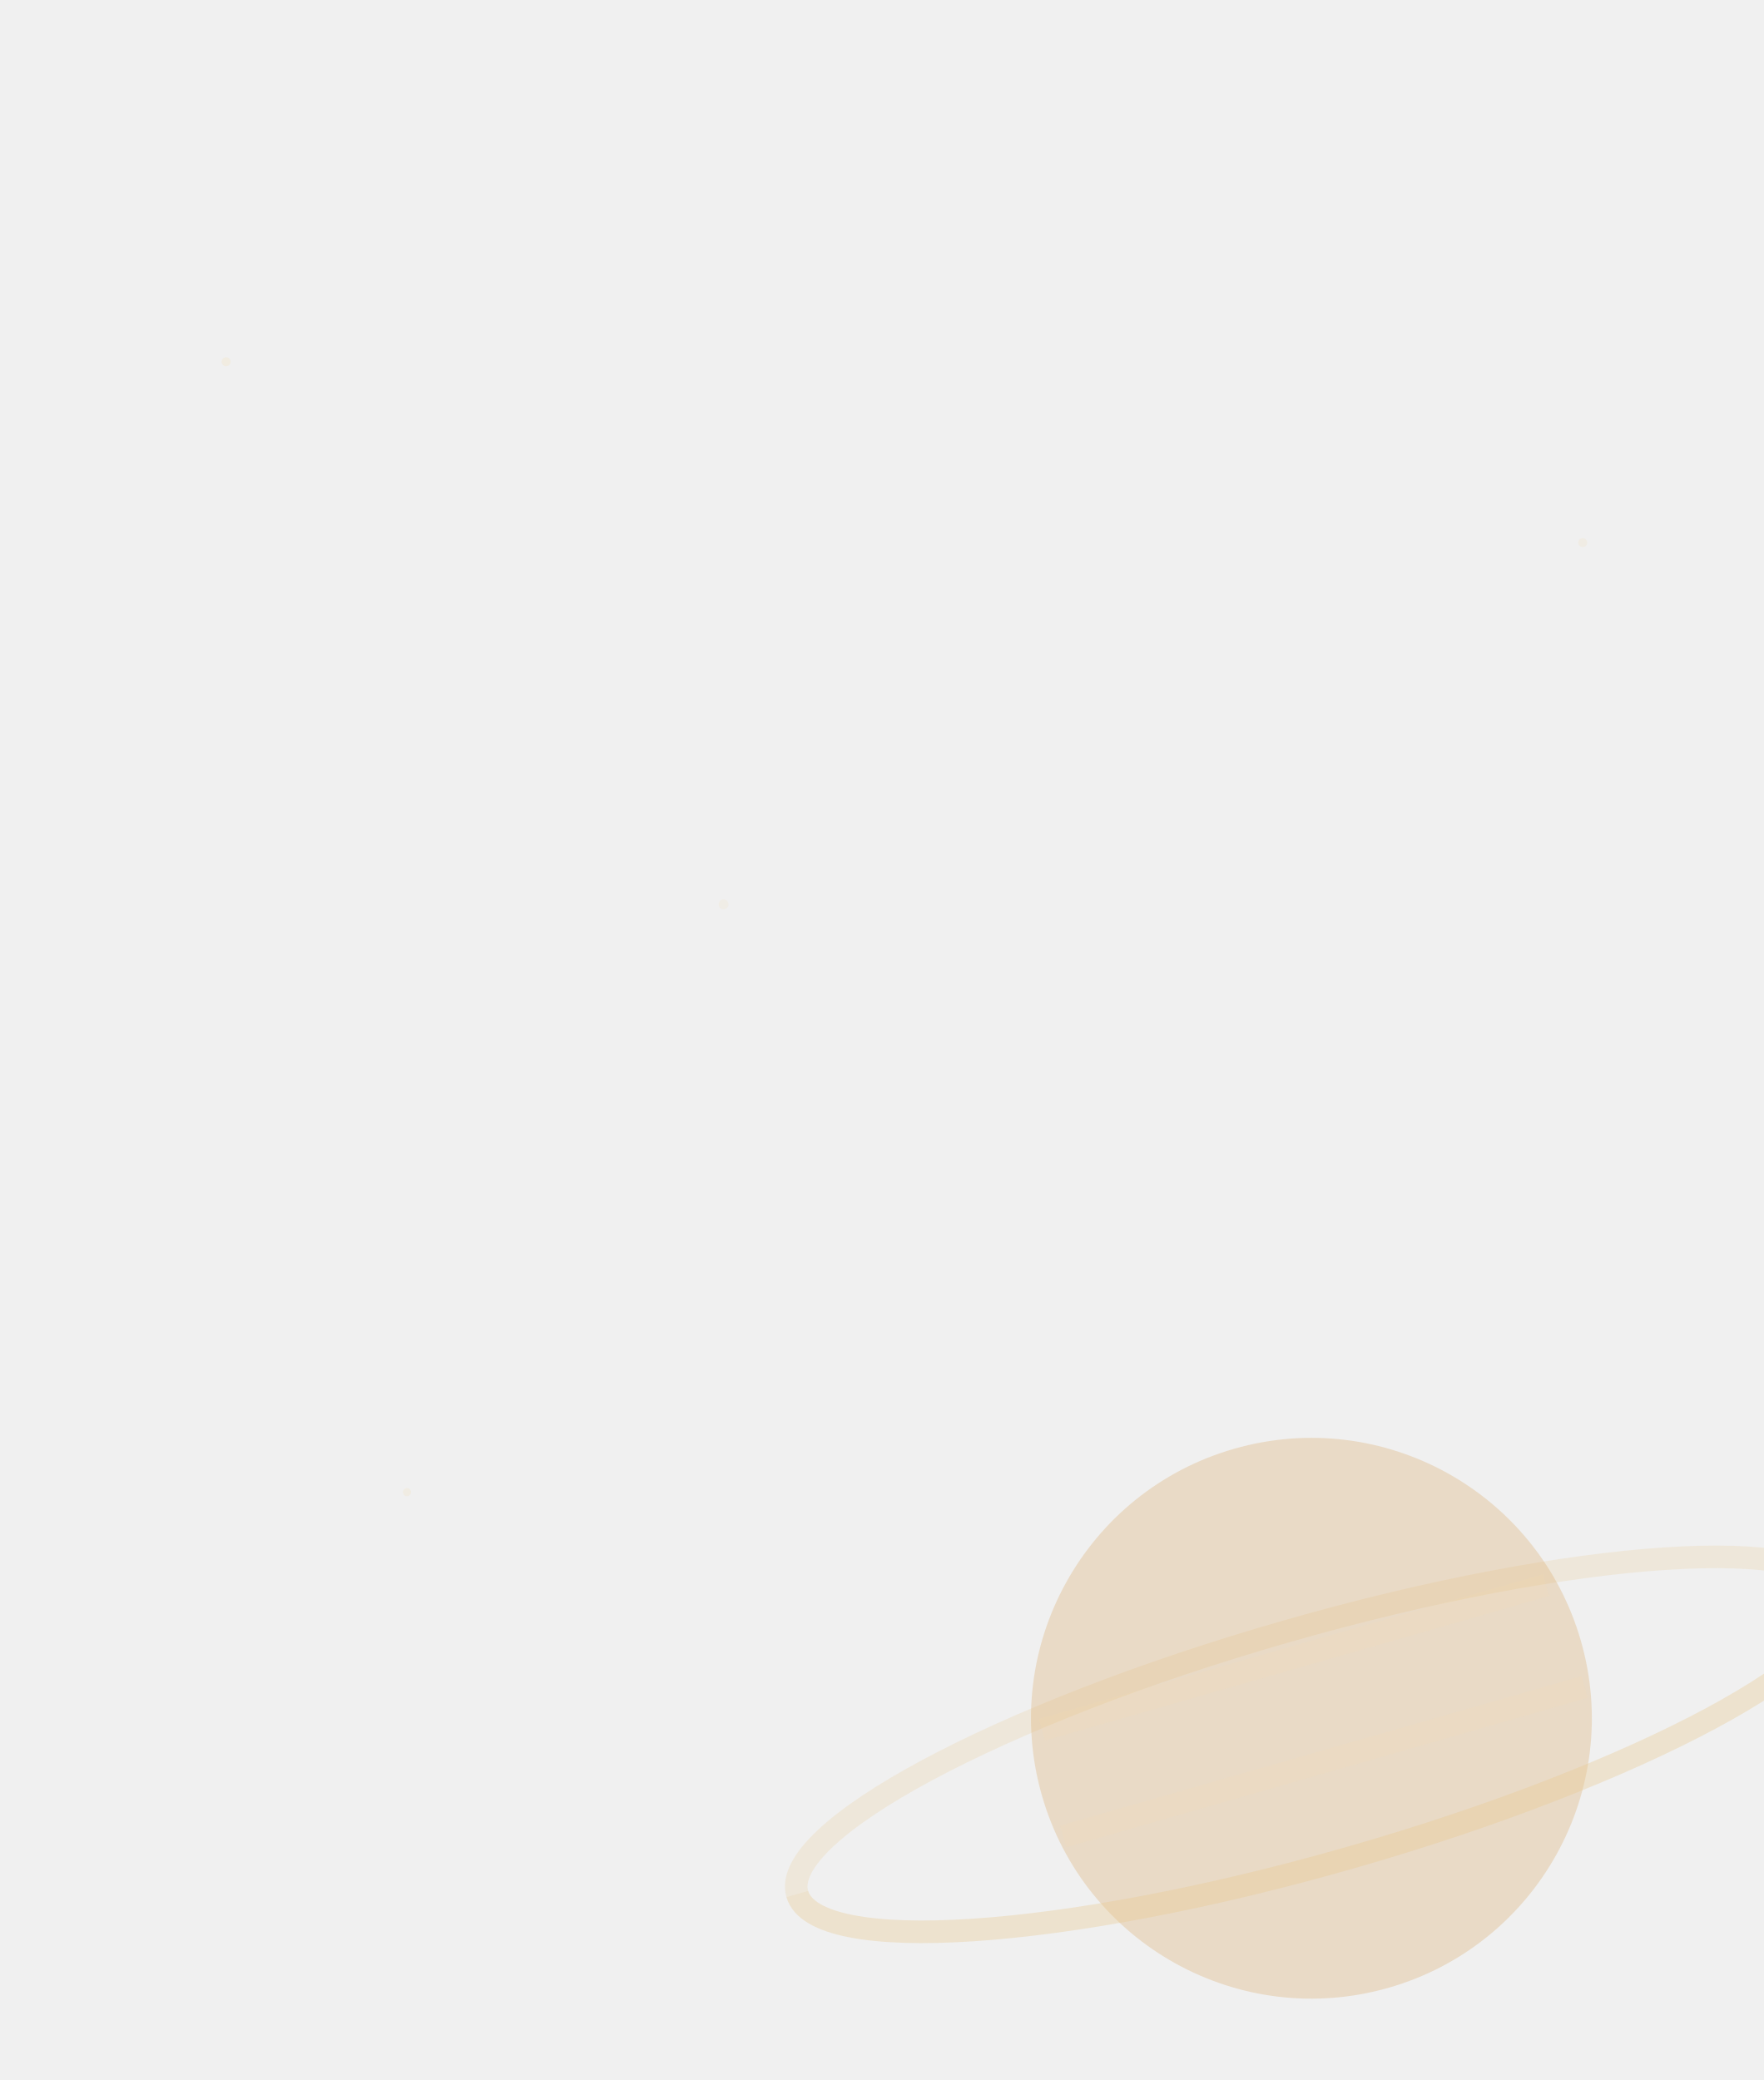
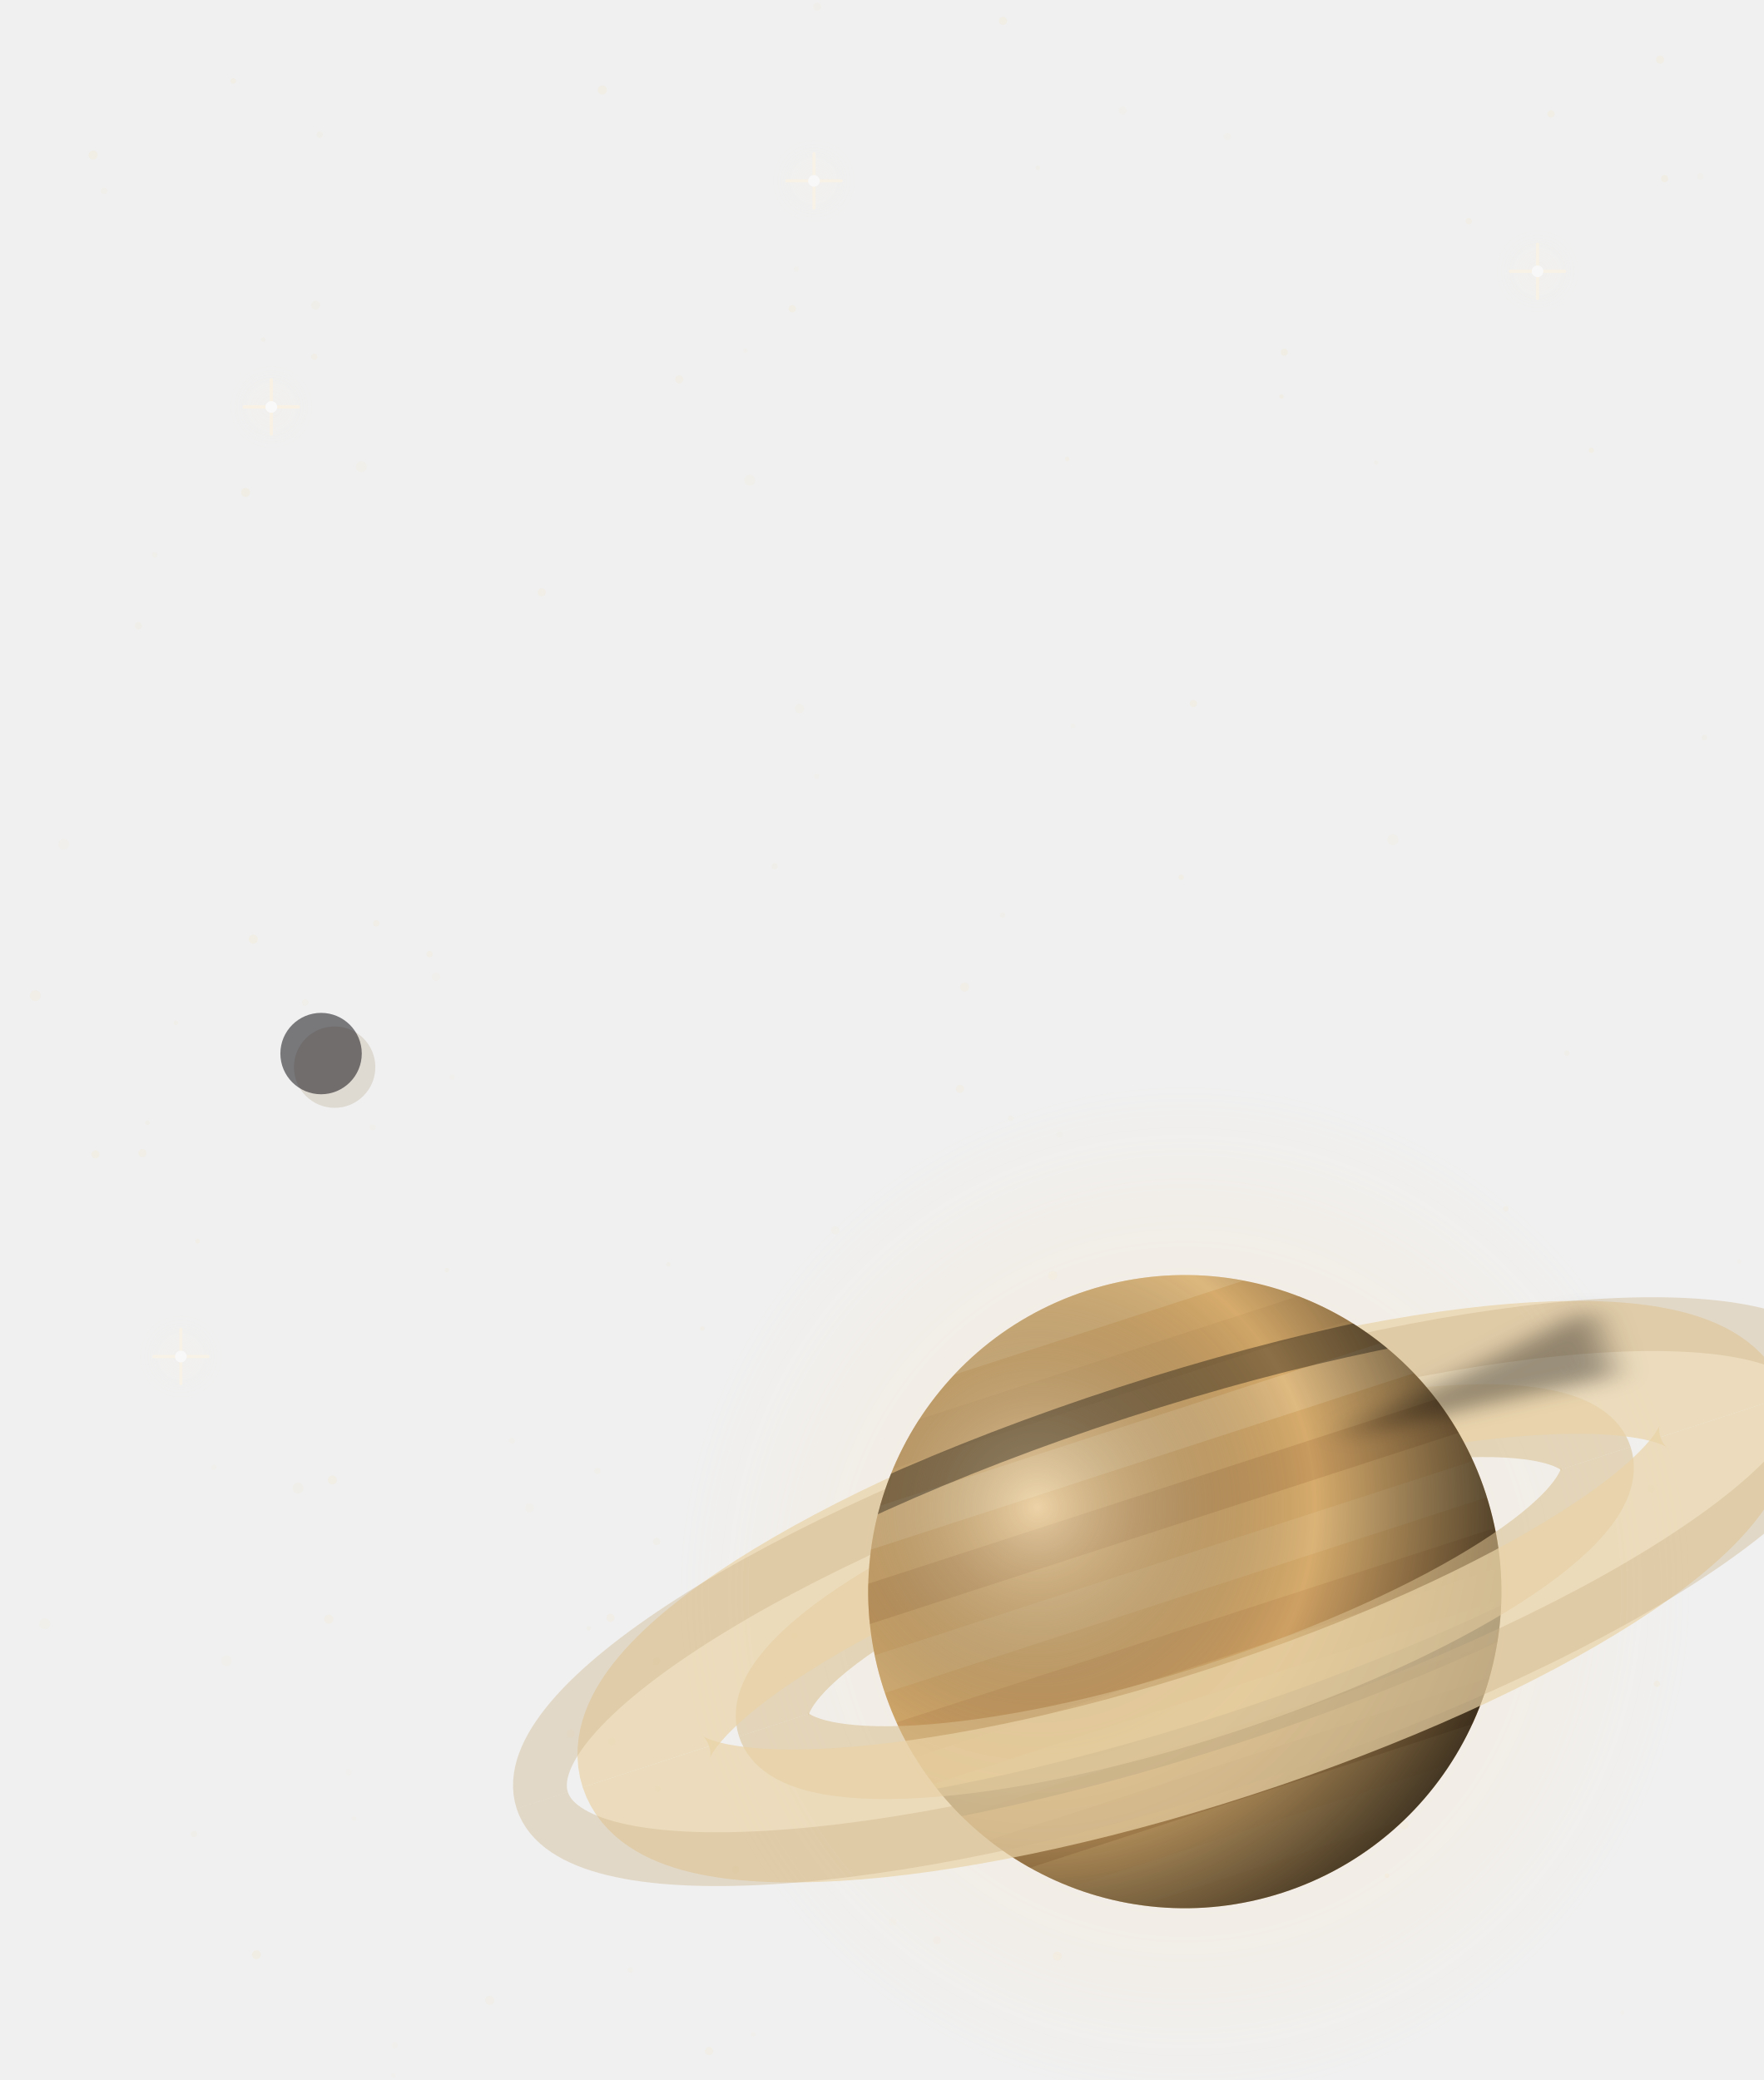
<svg xmlns="http://www.w3.org/2000/svg" viewBox="0 0 390 460">
-   <g fill="#f1e6cf">
-     <circle cx="50" cy="80" r="1" opacity=".45" />
-     <circle cx="160" cy="200" r="1.1" opacity=".3" />
-     <circle cx="90" cy="330" r=".9" opacity=".4" />
-     <circle cx="350" cy="120" r="1" opacity=".35" />
+   <defs>
+     <filter id="suave" x="-100%" y="-100%" width="300%" height="300%">
+       <feGaussianBlur stdDeviation="3" />
+     </filter>
+     <radialGradient id="luz" cx=".32" cy=".3" r=".8">
+       <stop offset="0" stop-color="#fff2d6" stop-opacity=".55" />
+       <stop offset=".55" stop-color="#000" stop-opacity="0" />
+       <stop offset="1" stop-color="#000" stop-opacity=".75" />
+     </radialGradient>
+     <clipPath id="planeta">
+       <circle cx="262" cy="352" r="70" />
+     </clipPath>
+     <radialGradient id="aura" cx=".5" cy=".5" r=".5">
+       <stop offset=".6" stop-color="#ffd9a0" stop-opacity=".14" />
+       <stop offset="1" stop-color="#ffd9a0" stop-opacity="0" />
+     </radialGradient>
+   </defs>
+   <g>
+     <circle cx="180.6" cy="171.7" r="0.6" fill="#f1ecdf" opacity="0.28" />
+     <circle cx="263.9" cy="155.6" r="0.8" fill="#f1ecdf" opacity="0.60" />
+     <circle cx="31.5" cy="255.0" r="0.9" fill="#f1ecdf" opacity="0.52" />
+     <circle cx="284.0" cy="77.9" r="0.8" fill="#f1ecdf" opacity="0.63" />
+     <circle cx="164.8" cy="77.5" r="0.5" fill="#f1ecdf" opacity="0.25" />
+     <circle cx="197.4" cy="425.0" r="0.9" fill="#f1ecdf" opacity="0.23" />
+     <circle cx="268.5" cy="363.2" r="0.5" fill="#f1ecdf" opacity="0.61" />
+     <circle cx="79.9" cy="103.2" r="1.2" fill="#f1ecdf" opacity="0.39" />
+     <circle cx="34.2" cy="122.7" r="0.6" fill="#f1ecdf" opacity="0.38" />
+     <circle cx="133.2" cy="19.9" r="1" fill="#f1ecdf" opacity="0.60" />
+     <circle cx="343.0" cy="25.2" r="0.8" fill="#f1ecdf" opacity="0.58" />
+     <circle cx="54.3" cy="108.9" r="1" fill="#f1ecdf" opacity="0.61" />
+     <circle cx="43.7" cy="274.5" r="0.5" fill="#f1ecdf" opacity="0.54" />
+     <circle cx="77.1" cy="392.0" r="0.7" fill="#f1ecdf" opacity="0.20" />
+     <circle cx="32.6" cy="248.3" r="0.5" fill="#f1ecdf" opacity="0.43" />
+     <circle cx="223.5" cy="247.3" r="0.6" fill="#f1ecdf" opacity="0.39" />
+     <circle cx="155.3" cy="293.8" r="0.5" fill="#f1ecdf" opacity="0.52" />
+     <circle cx="56.7" cy="432.3" r="1" fill="#f1ecdf" opacity="0.63" />
+     <circle cx="21.1" cy="255.3" r="0.9" fill="#f1ecdf" opacity="0.58" />
+     <circle cx="290.6" cy="339.0" r="0.9" fill="#f1ecdf" opacity="0.65" />
+     <circle cx="47.3" cy="324.5" r="0.6" fill="#f1ecdf" opacity="0.27" />
+     <circle cx="196.9" cy="338.6" r="1.2" fill="#f1ecdf" opacity="0.50" />
+     <circle cx="230.2" cy="356.3" r="0.5" fill="#f1ecdf" opacity="0.59" />
+     <circle cx="42.9" cy="405.6" r="0.7" fill="#f1ecdf" opacity="0.40" />
+     <circle cx="156.8" cy="453.6" r="0.9" fill="#f1ecdf" opacity="0.54" />
+     <circle cx="147.8" cy="279.6" r="0.5" fill="#f1ecdf" opacity="0.40" />
+     <circle cx="83.2" cy="204.2" r="0.7" fill="#f1ecdf" opacity="0.57" />
+     <circle cx="119.8" cy="131.0" r="0.9" fill="#f1ecdf" opacity="0.55" />
+     <circle cx="9.9" cy="359.1" r="1.2" fill="#f1ecdf" opacity="0.39" />
+     <circle cx="135.0" cy="357.8" r="0.9" fill="#f1ecdf" opacity="0.53" />
+     <circle cx="165.8" cy="106.2" r="1.2" fill="#f1ecdf" opacity="0.38" />
+     <circle cx="145.5" cy="395.6" r="0.7" fill="#f1ecdf" opacity="0.26" />
+     <circle cx="113.2" cy="318.6" r="0.7" fill="#f1ecdf" opacity="0.21" />
+     <circle cx="366.4" cy="372.4" r="0.7" fill="#f1ecdf" opacity="0.63" />
+     <circle cx="384.6" cy="279.0" r="0.5" fill="#f1ecdf" opacity="0.22" />
+     <circle cx="175.7" cy="361.8" r="0.7" fill="#f1ecdf" opacity="0.48" />
+     <circle cx="376.9" cy="163.1" r="0.6" fill="#f1ecdf" opacity="0.42" />
+     <circle cx="108.3" cy="442.4" r="1" fill="#f1ecdf" opacity="0.45" />
+     <circle cx="271.4" cy="30.2" r="0.8" fill="#f1ecdf" opacity="0.26" />
+     <circle cx="219.2" cy="365.6" r="0.9" fill="#f1ecdf" opacity="0.60" />
+     <circle cx="65.9" cy="329.1" r="1.2" fill="#f1ecdf" opacity="0.47" />
+     <circle cx="237.3" cy="160.5" r="0.5" fill="#f1ecdf" opacity="0.32" />
+     <circle cx="50.1" cy="367.3" r="1.2" fill="#f1ecdf" opacity="0.24" />
+     <circle cx="304.3" cy="102.3" r="0.5" fill="#f1ecdf" opacity="0.29" />
+     <circle cx="184.7" cy="272.1" r="0.9" fill="#f1ecdf" opacity="0.37" />
+     <circle cx="67.5" cy="221.7" r="0.7" fill="#f1ecdf" opacity="0.44" />
+     <circle cx="367.1" cy="13.2" r="0.9" fill="#f1ecdf" opacity="0.60" />
+     <circle cx="212.3" cy="240.8" r="0.9" fill="#f1ecdf" opacity="0.49" />
+     <circle cx="310.5" cy="403.6" r="0.9" fill="#f1ecdf" opacity="0.44" />
+     <circle cx="117.1" cy="333.5" r="1" fill="#f1ecdf" opacity="0.26" />
+     <circle cx="38.9" cy="226.2" r="0.5" fill="#f1ecdf" opacity="0.42" />
+     <circle cx="248.3" cy="24.4" r="0.9" fill="#f1ecdf" opacity="0.21" />
+     <circle cx="95.0" cy="211.0" r="0.7" fill="#f1ecdf" opacity="0.57" />
+     <circle cx="284.5" cy="287.5" r="0.6" fill="#f1ecdf" opacity="0.22" />
+     <circle cx="232.8" cy="282.1" r="1" fill="#f1ecdf" opacity="0.38" />
+     <circle cx="229.5" cy="37.1" r="0.5" fill="#f1ecdf" opacity="0.47" />
+     <circle cx="70.7" cy="29.8" r="0.7" fill="#f1ecdf" opacity="0.48" />
+     <circle cx="213.3" cy="218.3" r="1" fill="#f1ecdf" opacity="0.55" />
+     <circle cx="130.2" cy="360.1" r="0.5" fill="#f1ecdf" opacity="0.41" />
+     <circle cx="175.2" cy="68.3" r="0.8" fill="#f1ecdf" opacity="0.64" />
+     <circle cx="324.8" cy="48.9" r="0.7" fill="#f1ecdf" opacity="0.50" />
+     <circle cx="176.1" cy="59.5" r="0.6" fill="#f1ecdf" opacity="0.25" />
+     <circle cx="20.6" cy="34.3" r="1" fill="#f1ecdf" opacity="0.64" />
+     <circle cx="145.2" cy="340.9" r="0.8" fill="#f1ecdf" opacity="0.48" />
+     <circle cx="78.3" cy="402.2" r="0.5" fill="#f1ecdf" opacity="0.31" />
+     <circle cx="100.0" cy="238.2" r="0.6" fill="#f1ecdf" opacity="0.21" />
+     <circle cx="98.8" cy="280.9" r="0.5" fill="#f1ecdf" opacity="0.43" />
+     <circle cx="162.7" cy="413.5" r="0.8" fill="#f1ecdf" opacity="0.58" />
+     <circle cx="236.0" cy="101.5" r="0.5" fill="#f1ecdf" opacity="0.51" />
+     <circle cx="51.6" cy="17.9" r="0.6" fill="#f1ecdf" opacity="0.64" />
+     <circle cx="306.7" cy="414.8" r="0.5" fill="#f1ecdf" opacity="0.59" />
+     <circle cx="358.8" cy="445.1" r="0.5" fill="#f1ecdf" opacity="0.21" />
+     <circle cx="171.3" cy="191.6" r="0.7" fill="#f1ecdf" opacity="0.42" />
+     <circle cx="135.3" cy="385.1" r="0.8" fill="#f1ecdf" opacity="0.39" />
+     <circle cx="30.6" cy="138.4" r="0.8" fill="#f1ecdf" opacity="0.47" />
+     <circle cx="221.7" cy="202.4" r="0.6" fill="#f1ecdf" opacity="0.35" />
+     <circle cx="23.0" cy="42.2" r="0.7" fill="#f1ecdf" opacity="0.44" />
+     <circle cx="73.5" cy="327.3" r="1" fill="#f1ecdf" opacity="0.60" />
+     <circle cx="368.1" cy="39.5" r="0.8" fill="#f1ecdf" opacity="0.63" />
+     <circle cx="233.8" cy="432.6" r="1" fill="#f1ecdf" opacity="0.53" />
+     <circle cx="82.4" cy="249.3" r="0.7" fill="#f1ecdf" opacity="0.23" />
+     <circle cx="261.2" cy="194.0" r="0.6" fill="#f1ecdf" opacity="0.59" />
+     <circle cx="126.2" cy="383.4" r="0.9" fill="#f1ecdf" opacity="0.43" />
+     <circle cx="180.7" cy="1.5" r="0.9" fill="#f1ecdf" opacity="0.29" />
+     <circle cx="87.3" cy="452.3" r="0.7" fill="#f1ecdf" opacity="0.22" />
+     <circle cx="58.2" cy="75.1" r="0.5" fill="#f1ecdf" opacity="0.43" />
+     <circle cx="308.0" cy="185.7" r="1.2" fill="#f1ecdf" opacity="0.38" />
+     <circle cx="346.5" cy="232.9" r="0.6" fill="#f1ecdf" opacity="0.43" />
+     <circle cx="139.4" cy="435.7" r="0.6" fill="#f1ecdf" opacity="0.34" />
+     <circle cx="150.2" cy="83.9" r="0.9" fill="#f1ecdf" opacity="0.55" />
+     <circle cx="69.5" cy="78.9" r="0.7" fill="#f1ecdf" opacity="0.51" />
+     <circle cx="7.8" cy="220.2" r="1.2" fill="#f1ecdf" opacity="0.54" />
+     <circle cx="166.6" cy="449.9" r="0.5" fill="#f1ecdf" opacity="0.32" />
+     <circle cx="56.0" cy="207.7" r="1" fill="#f1ecdf" opacity="0.65" />
+     <circle cx="69.8" cy="67.5" r="1" fill="#f1ecdf" opacity="0.36" />
+     <circle cx="234.3" cy="250.9" r="0.7" fill="#f1ecdf" opacity="0.21" />
+     <circle cx="72.7" cy="358.1" r="1" fill="#f1ecdf" opacity="0.54" />
+     <circle cx="176.8" cy="156.7" r="1" fill="#f1ecdf" opacity="0.44" />
+     <circle cx="351.9" cy="99.6" r="0.6" fill="#f1ecdf" opacity="0.58" />
+     <circle cx="221.8" cy="4.6" r="0.9" fill="#f1ecdf" opacity="0.65" />
+     <circle cx="365.1" cy="329.2" r="0.8" fill="#f1ecdf" opacity="0.37" />
+     <circle cx="145.2" cy="367.4" r="0.8" fill="#f1ecdf" opacity="0.40" />
+     <circle cx="283.4" cy="87.7" r="0.5" fill="#f1ecdf" opacity="0.61" />
+     <circle cx="376.0" cy="39.0" r="0.7" fill="#f1ecdf" opacity="0.32" />
+     <circle cx="96.4" cy="216.0" r="0.9" fill="#f1ecdf" opacity="0.28" />
+     <circle cx="207.2" cy="429.1" r="0.9" fill="#f1ecdf" opacity="0.35" />
+     <circle cx="87.0" cy="459.0" r="0.5" fill="#f1ecdf" opacity="0.23" />
+     <circle cx="333.0" cy="267.3" r="0.6" fill="#f1ecdf" opacity="0.50" />
+     <circle cx="132.1" cy="325.3" r="0.7" fill="#f1ecdf" opacity="0.33" />
+     <circle cx="14.1" cy="186.7" r="1.2" fill="#f1ecdf" opacity="0.31" />
  </g>
-   <g transform="rotate(-16 290 380)">
-     <path d="M170 386a120 26 0 0 1 240 0" fill="none" stroke="#e8c98f" stroke-width="5" opacity=".22" />
-     <circle cx="290" cy="380" r="62" fill="#d9a866" opacity=".3" />
-     <path d="M232 366h116M230 390h120" stroke="#f4dcae" stroke-width="5" opacity=".12" />
-     <path d="M170 386a120 26 0 0 0 240 0" fill="none" stroke="#e8c98f" stroke-width="5" opacity=".35" />
+   <g opacity="0.6">
+     <circle cx="60" cy="90" r="5" fill="#fff3dc" opacity=".18" filter="url(#suave)" />
+     <path d="M54 90h12M60 84v12" stroke="#fff3dc" stroke-width=".7" stroke-linecap="round" />
+     <circle cx="60" cy="90" r="1.3" fill="#fff" />
+   </g>
+   <g opacity="0.5">
+     <circle cx="180" cy="40" r="5" fill="#fff3dc" opacity=".18" filter="url(#suave)" />
+     <path d="M174 40h12M180 34v12" stroke="#fff3dc" stroke-width=".7" stroke-linecap="round" />
+     <circle cx="180" cy="40" r="1.3" fill="#fff" />
+   </g>
+   <g opacity="0.55">
+     <circle cx="340" cy="60" r="5" fill="#fff3dc" opacity=".18" filter="url(#suave)" />
+     <path d="M334 60h12M340 54v12" stroke="#fff3dc" stroke-width=".7" stroke-linecap="round" />
+     <circle cx="340" cy="60" r="1.3" fill="#fff" />
+   </g>
+   <g opacity="0.5">
+     <circle cx="40" cy="300" r="5" fill="#fff3dc" opacity=".18" filter="url(#suave)" />
+     <path d="M34 300h12M40 294v12" stroke="#fff3dc" stroke-width=".7" stroke-linecap="round" />
+     <circle cx="40" cy="300" r="1.3" fill="#fff" />
+   </g>
+   <circle cx="74" cy="236" r="9" fill="#cfc6b8" opacity=".55" />
+   <circle cx="71" cy="233" r="9" fill="#16141a" opacity=".55" />
+   <g transform="rotate(-18 262 352)">
+     <circle cx="262" cy="352" r="112.0" fill="url(#aura)" />
+     <path d="M166.4 352A95.5 24.8 0 0 1 357.6 352" fill="none" stroke="#d8bf8f" stroke-width="16.1" opacity="0.55" />
+     <path d="M136.7 352A125.3 32.6 0 0 1 387.3 352" fill="none" stroke="#e9d3a6" stroke-width="29.4" opacity="0.7" />
+     <path d="M112.6 352A149.4 38.9 0 0 1 411.4 352" fill="none" stroke="#cdb48a" stroke-width="11.9" opacity="0.4" />
+     <g clip-path="url(#planeta)">
+       <circle cx="262" cy="352" r="70" fill="#d6ab6c" />
+       <rect x="192" y="282.0" width="140" height="8.6" fill="#e8cf9e" opacity="0.35" />
+       <rect x="192" y="297.6" width="140" height="8.6" fill="#c99a5e" opacity="0.4" />
+       <rect x="192" y="313.1" width="140" height="8.6" fill="#f0dbb0" opacity="0.3" />
+       <rect x="192" y="328.7" width="140" height="8.6" fill="#b9874f" opacity="0.45" />
+       <rect x="192" y="344.2" width="140" height="8.6" fill="#e2c38c" opacity="0.35" />
+       <rect x="192" y="359.8" width="140" height="8.6" fill="#c48f55" opacity="0.4" />
+       <rect x="192" y="375.3" width="140" height="8.6" fill="#ecd4a6" opacity="0.3" />
+       <rect x="192" y="390.9" width="140" height="8.6" fill="#b07c46" opacity="0.4" />
+       <rect x="192" y="406.4" width="140" height="8.6" fill="#d9b47a" opacity="0.3" />
+       <circle cx="262" cy="352" r="70" fill="url(#luz)" />
+       <ellipse cx="262" cy="346" rx="147" ry="38" fill="none" stroke="#000" stroke-width="7" opacity=".35" />
+     </g>
+     <path d="M166.4 352A95.5 24.8 0 0 0 357.6 352" fill="none" stroke="#d8bf8f" stroke-width="16.1" opacity="0.55" />
+     <path d="M136.7 352A125.3 32.6 0 0 0 387.3 352" fill="none" stroke="#e9d3a6" stroke-width="29.4" opacity="0.7" />
+     <path d="M112.6 352A149.4 38.9 0 0 0 411.4 352" fill="none" stroke="#cdb48a" stroke-width="11.9" opacity="0.4" />
+     <path d="M304 330l63 6 0 -16z" fill="#000" opacity=".35" filter="url(#suave)" />
  </g>
</svg>
